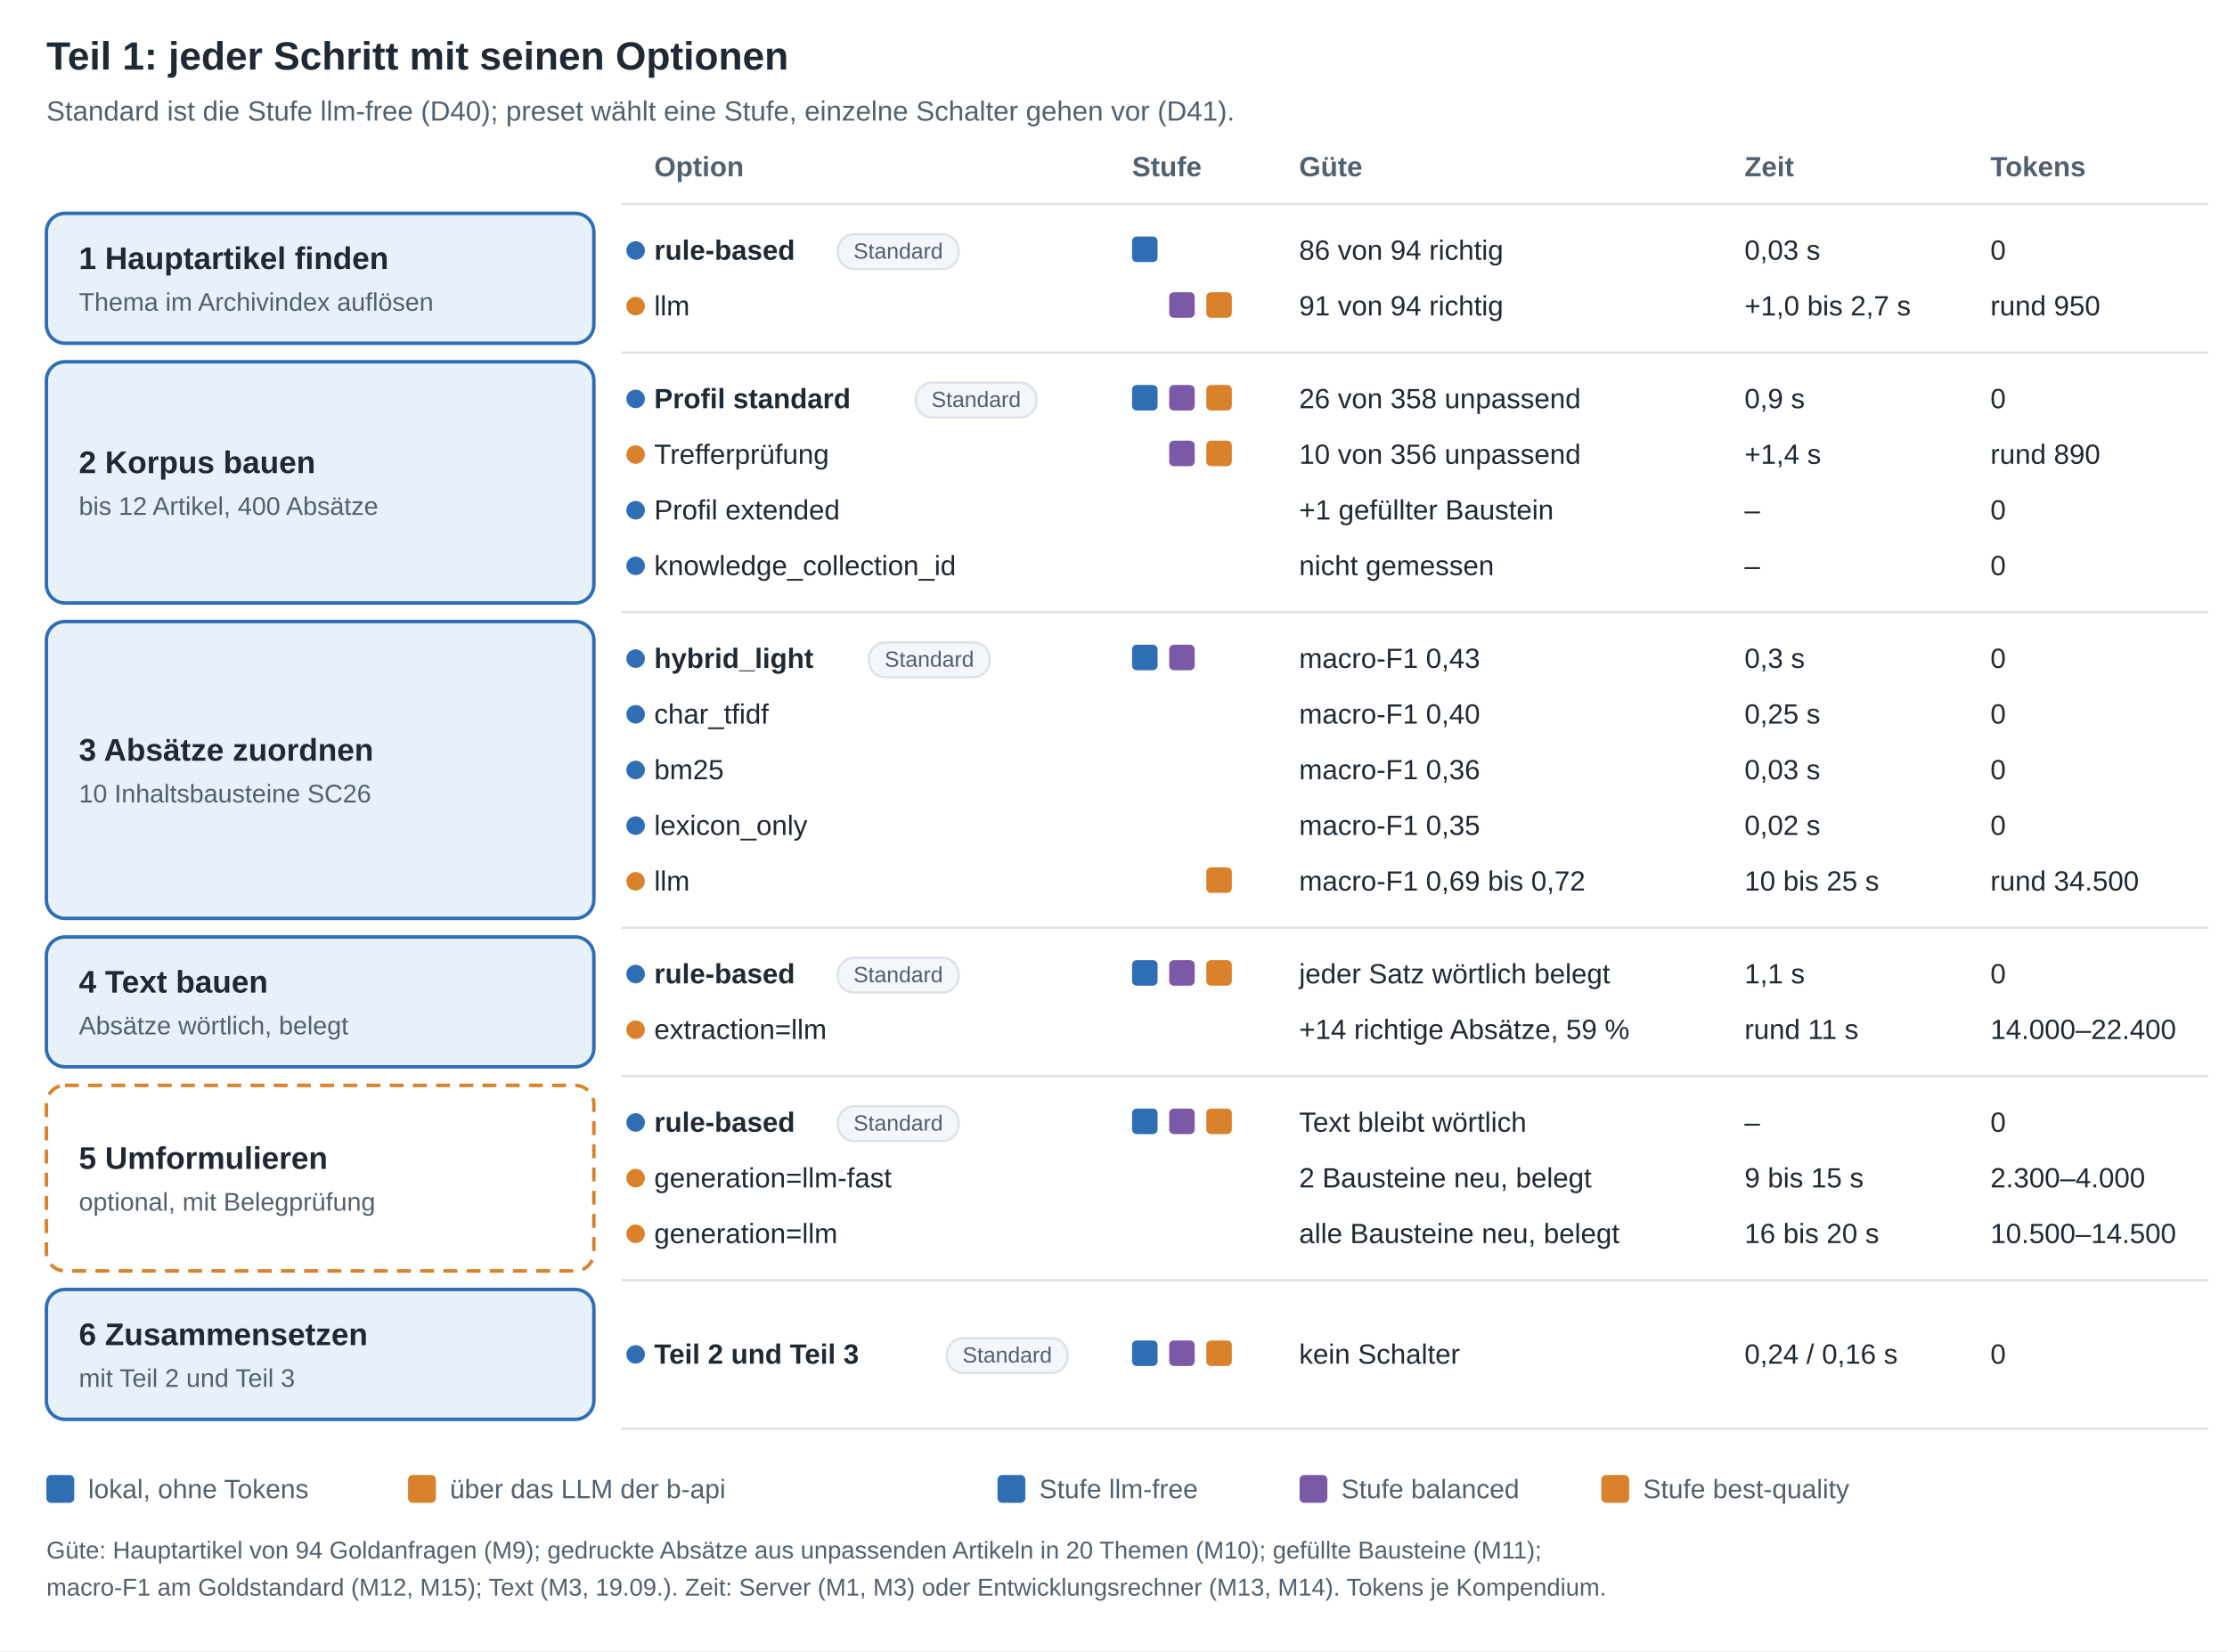
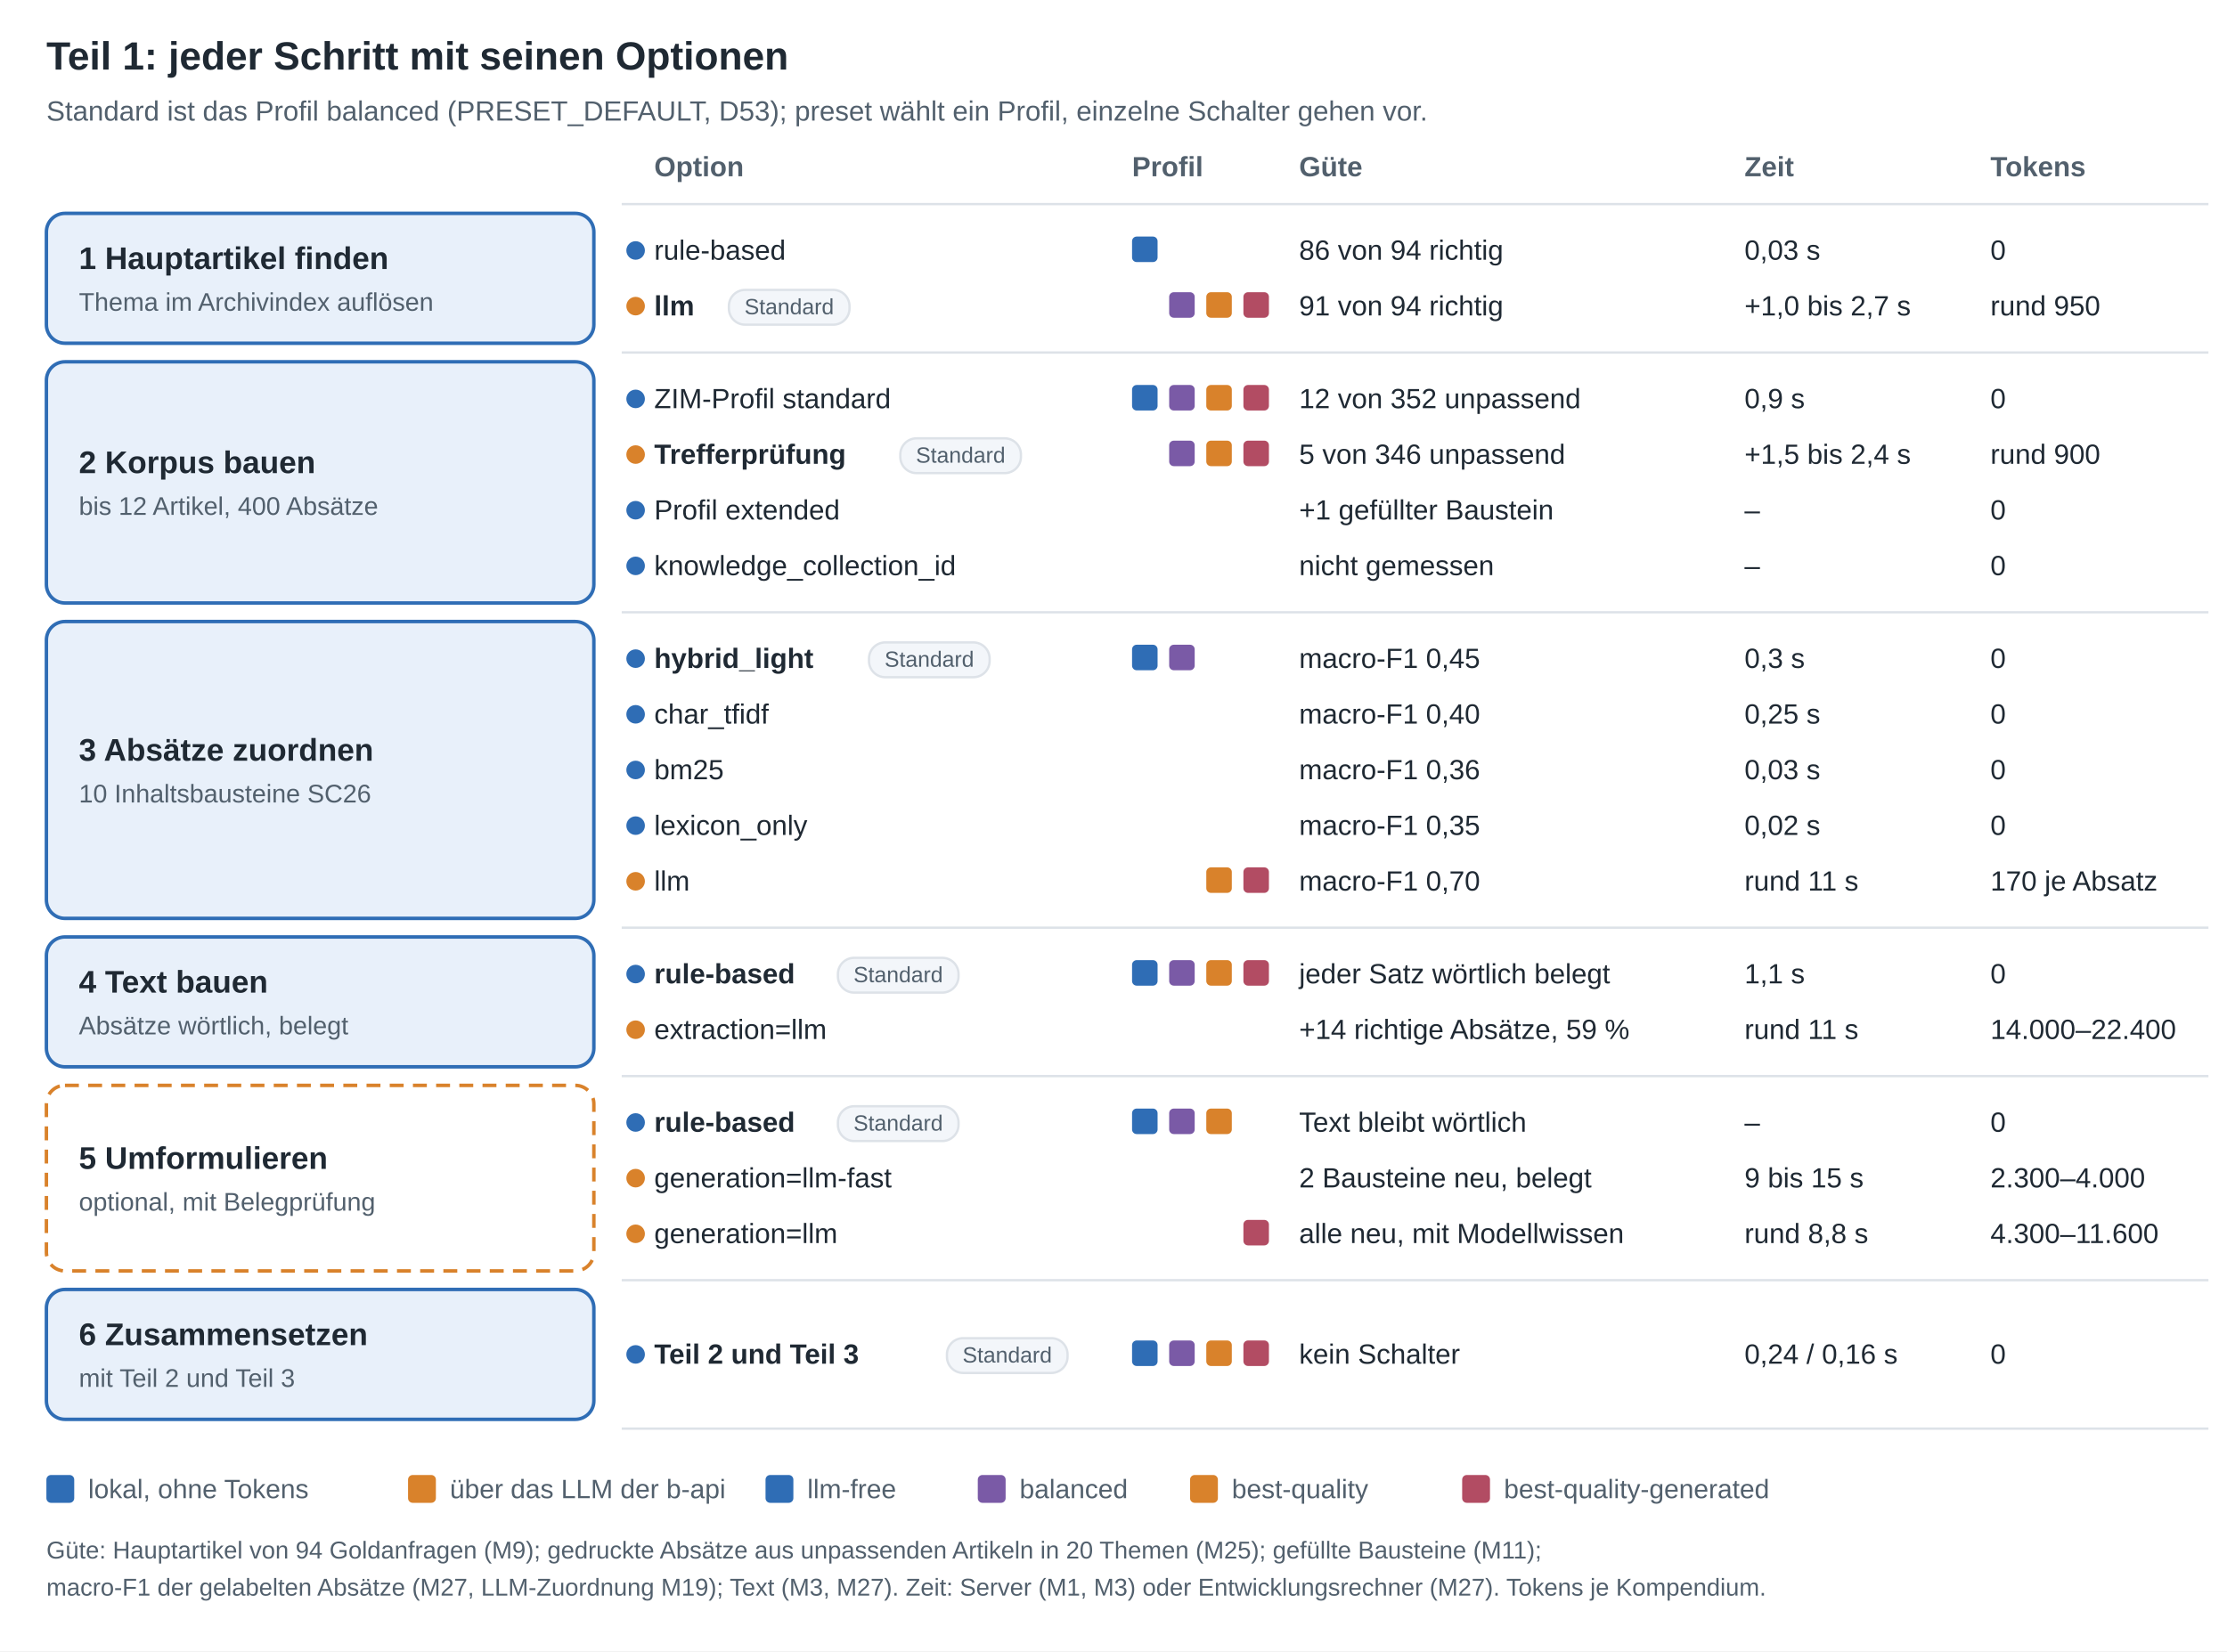
<svg xmlns="http://www.w3.org/2000/svg" width="960" height="712" viewBox="0 0 960 712" font-family="Segoe UI, Helvetica Neue, Arial, sans-serif" role="img" aria-label="Ablauf von Teil 1 mit allen Optionen, ihrer Güte, Zeit und ihren Tokens">
  <rect width="960" height="712" fill="#ffffff" />
  <text x="20.0" y="30.0" font-size="17" fill="#1f2933" text-anchor="start" font-weight="600">Teil 1: jeder Schritt mit seinen Optionen</text>
-   <text x="20.0" y="52.0" font-size="12" fill="#52606d" text-anchor="start" font-weight="normal">Standard ist die Stufe llm-free (D40); preset wählt eine Stufe, einzelne Schalter gehen vor (D41).</text>
+   <text x="20.0" y="52.0" font-size="12" fill="#52606d" text-anchor="start" font-weight="normal">Standard ist das Profil balanced (PRESET_DEFAULT, D53); preset wählt ein Profil, einzelne Schalter gehen vor.</text>
  <text x="282.0" y="76.0" font-size="12" fill="#52606d" text-anchor="start" font-weight="600">Option</text>
-   <text x="488.0" y="76.0" font-size="12" fill="#52606d" text-anchor="start" font-weight="600">Stufe</text>
+   <text x="488.0" y="76.0" font-size="12" fill="#52606d" text-anchor="start" font-weight="600">Profil</text>
  <text x="560.0" y="76.0" font-size="12" fill="#52606d" text-anchor="start" font-weight="600">Güte</text>
  <text x="752.0" y="76.0" font-size="12" fill="#52606d" text-anchor="start" font-weight="600">Zeit</text>
  <text x="858.0" y="76.0" font-size="12" fill="#52606d" text-anchor="start" font-weight="600">Tokens</text>
  <rect x="20.0" y="92.0" width="236.0" height="56.0" rx="8" fill="#e8f0fa" stroke="#2f6db5" stroke-width="1.5" />
  <text x="34.0" y="116.0" font-size="13.5" fill="#1f2933" text-anchor="start" font-weight="600">1  Hauptartikel finden</text>
  <text x="34.0" y="134.0" font-size="11" fill="#52606d" text-anchor="start" font-weight="normal">Thema im Archivindex auflösen</text>
  <line x1="268.0" y1="88.0" x2="952.0" y2="88.0" stroke="#dde2e8" stroke-width="1" />
  <circle cx="274.0" cy="108.0" r="4" fill="#2f6db5" stroke="none" stroke-width="1" />
-   <text x="282.0" y="112.0" font-size="12" fill="#1f2933" text-anchor="start" font-weight="600">rule-based</text>
-   <rect x="361.2" y="101.0" width="52.0" height="15.0" rx="7" fill="#f3f6fa" stroke="#dde2e8" stroke-width="1" />
-   <text x="387.2" y="111.5" font-size="9.5" fill="#52606d" text-anchor="middle" font-weight="normal">Standard</text>
+   <text x="282.0" y="112.0" font-size="12" fill="#1f2933" text-anchor="start" font-weight="normal">rule-based</text>
  <rect x="488.0" y="102.0" width="11.0" height="11.0" rx="2" fill="#2f6db5" stroke="none" stroke-width="1" />
  <text x="560.0" y="112.0" font-size="12" fill="#1f2933" text-anchor="start" font-weight="normal">86 von 94 richtig</text>
  <text x="752.0" y="112.0" font-size="12" fill="#1f2933" text-anchor="start" font-weight="normal">0,03 s</text>
  <text x="858.0" y="112.0" font-size="12" fill="#1f2933" text-anchor="start" font-weight="normal">0</text>
  <circle cx="274.0" cy="132.0" r="4" fill="#d9822b" stroke="none" stroke-width="1" />
-   <text x="282.0" y="136.0" font-size="12" fill="#1f2933" text-anchor="start" font-weight="normal">llm</text>
+   <text x="282.0" y="136.0" font-size="12" fill="#1f2933" text-anchor="start" font-weight="600">llm</text>
+   <rect x="314.2" y="125.0" width="52.0" height="15.0" rx="7" fill="#f3f6fa" stroke="#dde2e8" stroke-width="1" />
+   <text x="340.2" y="135.5" font-size="9.5" fill="#52606d" text-anchor="middle" font-weight="normal">Standard</text>
  <rect x="504.0" y="126.0" width="11.0" height="11.0" rx="2" fill="#7a5aa6" stroke="none" stroke-width="1" />
  <rect x="520.0" y="126.0" width="11.0" height="11.0" rx="2" fill="#d9822b" stroke="none" stroke-width="1" />
+   <rect x="536.0" y="126.0" width="11.0" height="11.0" rx="2" fill="#b24c63" stroke="none" stroke-width="1" />
  <text x="560.0" y="136.0" font-size="12" fill="#1f2933" text-anchor="start" font-weight="normal">91 von 94 richtig</text>
  <text x="752.0" y="136.0" font-size="12" fill="#1f2933" text-anchor="start" font-weight="normal">+1,0 bis 2,7 s</text>
  <text x="858.0" y="136.0" font-size="12" fill="#1f2933" text-anchor="start" font-weight="normal">rund 950</text>
  <rect x="20.0" y="156.0" width="236.0" height="104.0" rx="8" fill="#e8f0fa" stroke="#2f6db5" stroke-width="1.5" />
  <text x="34.0" y="204.0" font-size="13.5" fill="#1f2933" text-anchor="start" font-weight="600">2  Korpus bauen</text>
  <text x="34.0" y="222.0" font-size="11" fill="#52606d" text-anchor="start" font-weight="normal">bis 12 Artikel, 400 Absätze</text>
  <line x1="268.0" y1="152.0" x2="952.0" y2="152.0" stroke="#dde2e8" stroke-width="1" />
  <circle cx="274.0" cy="172.0" r="4" fill="#2f6db5" stroke="none" stroke-width="1" />
-   <text x="282.0" y="176.0" font-size="12" fill="#1f2933" text-anchor="start" font-weight="600">Profil standard</text>
-   <rect x="394.8" y="165.0" width="52.0" height="15.0" rx="7" fill="#f3f6fa" stroke="#dde2e8" stroke-width="1" />
-   <text x="420.8" y="175.5" font-size="9.5" fill="#52606d" text-anchor="middle" font-weight="normal">Standard</text>
+   <text x="282.0" y="176.0" font-size="12" fill="#1f2933" text-anchor="start" font-weight="normal">ZIM-Profil standard</text>
  <rect x="488.0" y="166.0" width="11.0" height="11.0" rx="2" fill="#2f6db5" stroke="none" stroke-width="1" />
  <rect x="504.0" y="166.0" width="11.0" height="11.0" rx="2" fill="#7a5aa6" stroke="none" stroke-width="1" />
  <rect x="520.0" y="166.0" width="11.0" height="11.0" rx="2" fill="#d9822b" stroke="none" stroke-width="1" />
-   <text x="560.0" y="176.0" font-size="12" fill="#1f2933" text-anchor="start" font-weight="normal">26 von 358 unpassend</text>
+   <rect x="536.0" y="166.0" width="11.0" height="11.0" rx="2" fill="#b24c63" stroke="none" stroke-width="1" />
+   <text x="560.0" y="176.0" font-size="12" fill="#1f2933" text-anchor="start" font-weight="normal">12 von 352 unpassend</text>
  <text x="752.0" y="176.0" font-size="12" fill="#1f2933" text-anchor="start" font-weight="normal">0,9 s</text>
  <text x="858.0" y="176.0" font-size="12" fill="#1f2933" text-anchor="start" font-weight="normal">0</text>
  <circle cx="274.0" cy="196.0" r="4" fill="#d9822b" stroke="none" stroke-width="1" />
-   <text x="282.0" y="200.0" font-size="12" fill="#1f2933" text-anchor="start" font-weight="normal">Trefferprüfung</text>
+   <text x="282.0" y="200.0" font-size="12" fill="#1f2933" text-anchor="start" font-weight="600">Trefferprüfung</text>
+   <rect x="388.1" y="189.0" width="52.0" height="15.0" rx="7" fill="#f3f6fa" stroke="#dde2e8" stroke-width="1" />
+   <text x="414.1" y="199.5" font-size="9.5" fill="#52606d" text-anchor="middle" font-weight="normal">Standard</text>
  <rect x="504.0" y="190.0" width="11.0" height="11.0" rx="2" fill="#7a5aa6" stroke="none" stroke-width="1" />
  <rect x="520.0" y="190.0" width="11.0" height="11.0" rx="2" fill="#d9822b" stroke="none" stroke-width="1" />
-   <text x="560.0" y="200.0" font-size="12" fill="#1f2933" text-anchor="start" font-weight="normal">10 von 356 unpassend</text>
-   <text x="752.0" y="200.0" font-size="12" fill="#1f2933" text-anchor="start" font-weight="normal">+1,4 s</text>
-   <text x="858.0" y="200.0" font-size="12" fill="#1f2933" text-anchor="start" font-weight="normal">rund 890</text>
+   <rect x="536.0" y="190.0" width="11.0" height="11.0" rx="2" fill="#b24c63" stroke="none" stroke-width="1" />
+   <text x="560.0" y="200.0" font-size="12" fill="#1f2933" text-anchor="start" font-weight="normal">5 von 346 unpassend</text>
+   <text x="752.0" y="200.0" font-size="12" fill="#1f2933" text-anchor="start" font-weight="normal">+1,5 bis 2,4 s</text>
+   <text x="858.0" y="200.0" font-size="12" fill="#1f2933" text-anchor="start" font-weight="normal">rund 900</text>
  <circle cx="274.0" cy="220.0" r="4" fill="#2f6db5" stroke="none" stroke-width="1" />
  <text x="282.0" y="224.0" font-size="12" fill="#1f2933" text-anchor="start" font-weight="normal">Profil extended</text>
  <text x="560.0" y="224.0" font-size="12" fill="#1f2933" text-anchor="start" font-weight="normal">+1 gefüllter Baustein</text>
  <text x="752.0" y="224.0" font-size="12" fill="#1f2933" text-anchor="start" font-weight="normal">–</text>
  <text x="858.0" y="224.0" font-size="12" fill="#1f2933" text-anchor="start" font-weight="normal">0</text>
  <circle cx="274.0" cy="244.0" r="4" fill="#2f6db5" stroke="none" stroke-width="1" />
  <text x="282.0" y="248.0" font-size="12" fill="#1f2933" text-anchor="start" font-weight="normal">knowledge_collection_id</text>
  <text x="560.0" y="248.0" font-size="12" fill="#1f2933" text-anchor="start" font-weight="normal">nicht gemessen</text>
  <text x="752.0" y="248.0" font-size="12" fill="#1f2933" text-anchor="start" font-weight="normal">–</text>
  <text x="858.0" y="248.0" font-size="12" fill="#1f2933" text-anchor="start" font-weight="normal">0</text>
  <rect x="20.0" y="268.0" width="236.0" height="128.0" rx="8" fill="#e8f0fa" stroke="#2f6db5" stroke-width="1.5" />
  <text x="34.0" y="328.0" font-size="13.5" fill="#1f2933" text-anchor="start" font-weight="600">3  Absätze zuordnen</text>
  <text x="34.0" y="346.0" font-size="11" fill="#52606d" text-anchor="start" font-weight="normal">10 Inhaltsbausteine SC26</text>
  <line x1="268.0" y1="264.0" x2="952.0" y2="264.0" stroke="#dde2e8" stroke-width="1" />
  <circle cx="274.0" cy="284.0" r="4" fill="#2f6db5" stroke="none" stroke-width="1" />
  <text x="282.0" y="288.0" font-size="12" fill="#1f2933" text-anchor="start" font-weight="600">hybrid_light</text>
  <rect x="374.6" y="277.0" width="52.0" height="15.0" rx="7" fill="#f3f6fa" stroke="#dde2e8" stroke-width="1" />
  <text x="400.6" y="287.5" font-size="9.5" fill="#52606d" text-anchor="middle" font-weight="normal">Standard</text>
  <rect x="488.0" y="278.0" width="11.0" height="11.0" rx="2" fill="#2f6db5" stroke="none" stroke-width="1" />
  <rect x="504.0" y="278.0" width="11.0" height="11.0" rx="2" fill="#7a5aa6" stroke="none" stroke-width="1" />
-   <text x="560.0" y="288.0" font-size="12" fill="#1f2933" text-anchor="start" font-weight="normal">macro-F1 0,43</text>
+   <text x="560.0" y="288.0" font-size="12" fill="#1f2933" text-anchor="start" font-weight="normal">macro-F1 0,45</text>
  <text x="752.0" y="288.0" font-size="12" fill="#1f2933" text-anchor="start" font-weight="normal">0,3 s</text>
  <text x="858.0" y="288.0" font-size="12" fill="#1f2933" text-anchor="start" font-weight="normal">0</text>
  <circle cx="274.0" cy="308.0" r="4" fill="#2f6db5" stroke="none" stroke-width="1" />
  <text x="282.0" y="312.0" font-size="12" fill="#1f2933" text-anchor="start" font-weight="normal">char_tfidf</text>
  <text x="560.0" y="312.0" font-size="12" fill="#1f2933" text-anchor="start" font-weight="normal">macro-F1 0,40</text>
  <text x="752.0" y="312.0" font-size="12" fill="#1f2933" text-anchor="start" font-weight="normal">0,25 s</text>
  <text x="858.0" y="312.0" font-size="12" fill="#1f2933" text-anchor="start" font-weight="normal">0</text>
  <circle cx="274.0" cy="332.0" r="4" fill="#2f6db5" stroke="none" stroke-width="1" />
  <text x="282.0" y="336.0" font-size="12" fill="#1f2933" text-anchor="start" font-weight="normal">bm25</text>
  <text x="560.0" y="336.0" font-size="12" fill="#1f2933" text-anchor="start" font-weight="normal">macro-F1 0,36</text>
  <text x="752.0" y="336.0" font-size="12" fill="#1f2933" text-anchor="start" font-weight="normal">0,03 s</text>
  <text x="858.0" y="336.0" font-size="12" fill="#1f2933" text-anchor="start" font-weight="normal">0</text>
  <circle cx="274.0" cy="356.0" r="4" fill="#2f6db5" stroke="none" stroke-width="1" />
  <text x="282.0" y="360.0" font-size="12" fill="#1f2933" text-anchor="start" font-weight="normal">lexicon_only</text>
  <text x="560.0" y="360.0" font-size="12" fill="#1f2933" text-anchor="start" font-weight="normal">macro-F1 0,35</text>
  <text x="752.0" y="360.0" font-size="12" fill="#1f2933" text-anchor="start" font-weight="normal">0,02 s</text>
  <text x="858.0" y="360.0" font-size="12" fill="#1f2933" text-anchor="start" font-weight="normal">0</text>
  <circle cx="274.0" cy="380.0" r="4" fill="#d9822b" stroke="none" stroke-width="1" />
  <text x="282.0" y="384.0" font-size="12" fill="#1f2933" text-anchor="start" font-weight="normal">llm</text>
  <rect x="520.0" y="374.0" width="11.0" height="11.0" rx="2" fill="#d9822b" stroke="none" stroke-width="1" />
-   <text x="560.0" y="384.0" font-size="12" fill="#1f2933" text-anchor="start" font-weight="normal">macro-F1 0,69 bis 0,72</text>
-   <text x="752.0" y="384.0" font-size="12" fill="#1f2933" text-anchor="start" font-weight="normal">10 bis 25 s</text>
-   <text x="858.0" y="384.0" font-size="12" fill="#1f2933" text-anchor="start" font-weight="normal">rund 34.500</text>
+   <rect x="536.0" y="374.0" width="11.0" height="11.0" rx="2" fill="#b24c63" stroke="none" stroke-width="1" />
+   <text x="560.0" y="384.0" font-size="12" fill="#1f2933" text-anchor="start" font-weight="normal">macro-F1 0,70</text>
+   <text x="752.0" y="384.0" font-size="12" fill="#1f2933" text-anchor="start" font-weight="normal">rund 11 s</text>
+   <text x="858.0" y="384.0" font-size="12" fill="#1f2933" text-anchor="start" font-weight="normal">170 je Absatz</text>
  <rect x="20.0" y="404.0" width="236.0" height="56.0" rx="8" fill="#e8f0fa" stroke="#2f6db5" stroke-width="1.5" />
  <text x="34.0" y="428.0" font-size="13.5" fill="#1f2933" text-anchor="start" font-weight="600">4  Text bauen</text>
  <text x="34.0" y="446.0" font-size="11" fill="#52606d" text-anchor="start" font-weight="normal">Absätze wörtlich, belegt</text>
  <line x1="268.0" y1="400.0" x2="952.0" y2="400.0" stroke="#dde2e8" stroke-width="1" />
  <circle cx="274.0" cy="420.0" r="4" fill="#2f6db5" stroke="none" stroke-width="1" />
  <text x="282.0" y="424.0" font-size="12" fill="#1f2933" text-anchor="start" font-weight="600">rule-based</text>
  <rect x="361.2" y="413.0" width="52.0" height="15.0" rx="7" fill="#f3f6fa" stroke="#dde2e8" stroke-width="1" />
  <text x="387.2" y="423.5" font-size="9.5" fill="#52606d" text-anchor="middle" font-weight="normal">Standard</text>
  <rect x="488.0" y="414.0" width="11.0" height="11.0" rx="2" fill="#2f6db5" stroke="none" stroke-width="1" />
  <rect x="504.0" y="414.0" width="11.0" height="11.0" rx="2" fill="#7a5aa6" stroke="none" stroke-width="1" />
  <rect x="520.0" y="414.0" width="11.0" height="11.0" rx="2" fill="#d9822b" stroke="none" stroke-width="1" />
+   <rect x="536.0" y="414.0" width="11.0" height="11.0" rx="2" fill="#b24c63" stroke="none" stroke-width="1" />
  <text x="560.0" y="424.0" font-size="12" fill="#1f2933" text-anchor="start" font-weight="normal">jeder Satz wörtlich belegt</text>
  <text x="752.0" y="424.0" font-size="12" fill="#1f2933" text-anchor="start" font-weight="normal">1,1 s</text>
  <text x="858.0" y="424.0" font-size="12" fill="#1f2933" text-anchor="start" font-weight="normal">0</text>
  <circle cx="274.0" cy="444.0" r="4" fill="#d9822b" stroke="none" stroke-width="1" />
  <text x="282.0" y="448.0" font-size="12" fill="#1f2933" text-anchor="start" font-weight="normal">extraction=llm</text>
  <text x="560.0" y="448.0" font-size="12" fill="#1f2933" text-anchor="start" font-weight="normal">+14 richtige Absätze, 59 %</text>
  <text x="752.0" y="448.0" font-size="12" fill="#1f2933" text-anchor="start" font-weight="normal">rund 11 s</text>
  <text x="858.0" y="448.0" font-size="12" fill="#1f2933" text-anchor="start" font-weight="normal">14.000–22.400</text>
  <rect x="20.0" y="468.0" width="236.0" height="80.0" rx="8" fill="#ffffff" stroke="#d9822b" stroke-width="1.5" stroke-dasharray="6 4" />
  <text x="34.0" y="504.0" font-size="13.5" fill="#1f2933" text-anchor="start" font-weight="600">5  Umformulieren</text>
  <text x="34.0" y="522.0" font-size="11" fill="#52606d" text-anchor="start" font-weight="normal">optional, mit Belegprüfung</text>
  <line x1="268.0" y1="464.0" x2="952.0" y2="464.0" stroke="#dde2e8" stroke-width="1" />
  <circle cx="274.0" cy="484.0" r="4" fill="#2f6db5" stroke="none" stroke-width="1" />
  <text x="282.0" y="488.0" font-size="12" fill="#1f2933" text-anchor="start" font-weight="600">rule-based</text>
  <rect x="361.2" y="477.0" width="52.0" height="15.0" rx="7" fill="#f3f6fa" stroke="#dde2e8" stroke-width="1" />
  <text x="387.2" y="487.5" font-size="9.5" fill="#52606d" text-anchor="middle" font-weight="normal">Standard</text>
  <rect x="488.0" y="478.0" width="11.0" height="11.0" rx="2" fill="#2f6db5" stroke="none" stroke-width="1" />
  <rect x="504.0" y="478.0" width="11.0" height="11.0" rx="2" fill="#7a5aa6" stroke="none" stroke-width="1" />
  <rect x="520.0" y="478.0" width="11.0" height="11.0" rx="2" fill="#d9822b" stroke="none" stroke-width="1" />
  <text x="560.0" y="488.0" font-size="12" fill="#1f2933" text-anchor="start" font-weight="normal">Text bleibt wörtlich</text>
  <text x="752.0" y="488.0" font-size="12" fill="#1f2933" text-anchor="start" font-weight="normal">–</text>
  <text x="858.0" y="488.0" font-size="12" fill="#1f2933" text-anchor="start" font-weight="normal">0</text>
  <circle cx="274.0" cy="508.0" r="4" fill="#d9822b" stroke="none" stroke-width="1" />
  <text x="282.0" y="512.0" font-size="12" fill="#1f2933" text-anchor="start" font-weight="normal">generation=llm-fast</text>
  <text x="560.0" y="512.0" font-size="12" fill="#1f2933" text-anchor="start" font-weight="normal">2 Bausteine neu, belegt</text>
  <text x="752.0" y="512.0" font-size="12" fill="#1f2933" text-anchor="start" font-weight="normal">9 bis 15 s</text>
  <text x="858.0" y="512.0" font-size="12" fill="#1f2933" text-anchor="start" font-weight="normal">2.300–4.000</text>
  <circle cx="274.0" cy="532.0" r="4" fill="#d9822b" stroke="none" stroke-width="1" />
  <text x="282.0" y="536.0" font-size="12" fill="#1f2933" text-anchor="start" font-weight="normal">generation=llm</text>
-   <text x="560.0" y="536.0" font-size="12" fill="#1f2933" text-anchor="start" font-weight="normal">alle Bausteine neu, belegt</text>
-   <text x="752.0" y="536.0" font-size="12" fill="#1f2933" text-anchor="start" font-weight="normal">16 bis 20 s</text>
-   <text x="858.0" y="536.0" font-size="12" fill="#1f2933" text-anchor="start" font-weight="normal">10.500–14.500</text>
+   <rect x="536.0" y="526.0" width="11.0" height="11.0" rx="2" fill="#b24c63" stroke="none" stroke-width="1" />
+   <text x="560.0" y="536.0" font-size="12" fill="#1f2933" text-anchor="start" font-weight="normal">alle neu, mit Modellwissen</text>
+   <text x="752.0" y="536.0" font-size="12" fill="#1f2933" text-anchor="start" font-weight="normal">rund 8,8 s</text>
+   <text x="858.0" y="536.0" font-size="12" fill="#1f2933" text-anchor="start" font-weight="normal">4.300–11.600</text>
  <rect x="20.0" y="556.0" width="236.0" height="56.0" rx="8" fill="#e8f0fa" stroke="#2f6db5" stroke-width="1.5" />
  <text x="34.0" y="580.0" font-size="13.5" fill="#1f2933" text-anchor="start" font-weight="600">6  Zusammensetzen</text>
  <text x="34.0" y="598.0" font-size="11" fill="#52606d" text-anchor="start" font-weight="normal">mit Teil 2 und Teil 3</text>
  <line x1="268.0" y1="552.0" x2="952.0" y2="552.0" stroke="#dde2e8" stroke-width="1" />
  <circle cx="274.0" cy="584.0" r="4" fill="#2f6db5" stroke="none" stroke-width="1" />
  <text x="282.0" y="588.0" font-size="12" fill="#1f2933" text-anchor="start" font-weight="600">Teil 2 und Teil 3</text>
  <rect x="408.2" y="577.0" width="52.0" height="15.0" rx="7" fill="#f3f6fa" stroke="#dde2e8" stroke-width="1" />
  <text x="434.2" y="587.5" font-size="9.5" fill="#52606d" text-anchor="middle" font-weight="normal">Standard</text>
  <rect x="488.0" y="578.0" width="11.0" height="11.0" rx="2" fill="#2f6db5" stroke="none" stroke-width="1" />
  <rect x="504.0" y="578.0" width="11.0" height="11.0" rx="2" fill="#7a5aa6" stroke="none" stroke-width="1" />
  <rect x="520.0" y="578.0" width="11.0" height="11.0" rx="2" fill="#d9822b" stroke="none" stroke-width="1" />
+   <rect x="536.0" y="578.0" width="11.0" height="11.0" rx="2" fill="#b24c63" stroke="none" stroke-width="1" />
  <text x="560.0" y="588.0" font-size="12" fill="#1f2933" text-anchor="start" font-weight="normal">kein Schalter</text>
  <text x="752.0" y="588.0" font-size="12" fill="#1f2933" text-anchor="start" font-weight="normal">0,24 / 0,16 s</text>
  <text x="858.0" y="588.0" font-size="12" fill="#1f2933" text-anchor="start" font-weight="normal">0</text>
  <line x1="268.0" y1="616.0" x2="952.0" y2="616.0" stroke="#dde2e8" stroke-width="1" />
  <rect x="20.0" y="636.0" width="12.0" height="12.0" rx="2" fill="#2f6db5" stroke="none" stroke-width="1" />
  <text x="38.0" y="646.0" font-size="11.5" fill="#52606d" text-anchor="start" font-weight="normal">lokal, ohne Tokens</text>
  <rect x="175.9" y="636.0" width="12.0" height="12.0" rx="2" fill="#d9822b" stroke="none" stroke-width="1" />
  <text x="193.9" y="646.0" font-size="11.5" fill="#52606d" text-anchor="start" font-weight="normal">über das LLM der b-api</text>
-   <rect x="430.0" y="636.0" width="12.0" height="12.0" rx="2" fill="#2f6db5" stroke="none" stroke-width="1" />
-   <text x="448.0" y="646.0" font-size="11.5" fill="#52606d" text-anchor="start" font-weight="normal">Stufe llm-free</text>
-   <rect x="560.2" y="636.0" width="12.0" height="12.0" rx="2" fill="#7a5aa6" stroke="none" stroke-width="1" />
-   <text x="578.2" y="646.0" font-size="11.5" fill="#52606d" text-anchor="start" font-weight="normal">Stufe balanced</text>
-   <rect x="690.3" y="636.0" width="12.0" height="12.0" rx="2" fill="#d9822b" stroke="none" stroke-width="1" />
-   <text x="708.3" y="646.0" font-size="11.5" fill="#52606d" text-anchor="start" font-weight="normal">Stufe best-quality</text>
-   <text x="20.0" y="672.0" font-size="10.5" fill="#52606d" text-anchor="start" font-weight="normal">Güte: Hauptartikel von 94 Goldanfragen (M9); gedruckte Absätze aus unpassenden Artikeln in 20 Themen (M10); gefüllte Bausteine (M11);</text>
-   <text x="20.0" y="688.0" font-size="10.5" fill="#52606d" text-anchor="start" font-weight="normal">macro-F1 am Goldstandard (M12, M15); Text (M3, 19.09.). Zeit: Server (M1, M3) oder Entwicklungsrechner (M13, M14). Tokens je Kompendium.</text>
+   <rect x="330.0" y="636.0" width="12.0" height="12.0" rx="2" fill="#2f6db5" stroke="none" stroke-width="1" />
+   <text x="348.0" y="646.0" font-size="11.5" fill="#52606d" text-anchor="start" font-weight="normal">llm-free</text>
+   <rect x="421.5" y="636.0" width="12.0" height="12.0" rx="2" fill="#7a5aa6" stroke="none" stroke-width="1" />
+   <text x="439.5" y="646.0" font-size="11.5" fill="#52606d" text-anchor="start" font-weight="normal">balanced</text>
+   <rect x="513.0" y="636.0" width="12.0" height="12.0" rx="2" fill="#d9822b" stroke="none" stroke-width="1" />
+   <text x="531.0" y="646.0" font-size="11.5" fill="#52606d" text-anchor="start" font-weight="normal">best-quality</text>
+   <rect x="630.3" y="636.0" width="12.0" height="12.0" rx="2" fill="#b24c63" stroke="none" stroke-width="1" />
+   <text x="648.3" y="646.0" font-size="11.5" fill="#52606d" text-anchor="start" font-weight="normal">best-quality-generated</text>
+   <text x="20.0" y="672.0" font-size="10.5" fill="#52606d" text-anchor="start" font-weight="normal">Güte: Hauptartikel von 94 Goldanfragen (M9); gedruckte Absätze aus unpassenden Artikeln in 20 Themen (M25); gefüllte Bausteine (M11);</text>
+   <text x="20.0" y="688.0" font-size="10.5" fill="#52606d" text-anchor="start" font-weight="normal">macro-F1 der gelabelten Absätze (M27, LLM-Zuordnung M19); Text (M3, M27). Zeit: Server (M1, M3) oder Entwicklungsrechner (M27). Tokens je Kompendium.</text>
</svg>
